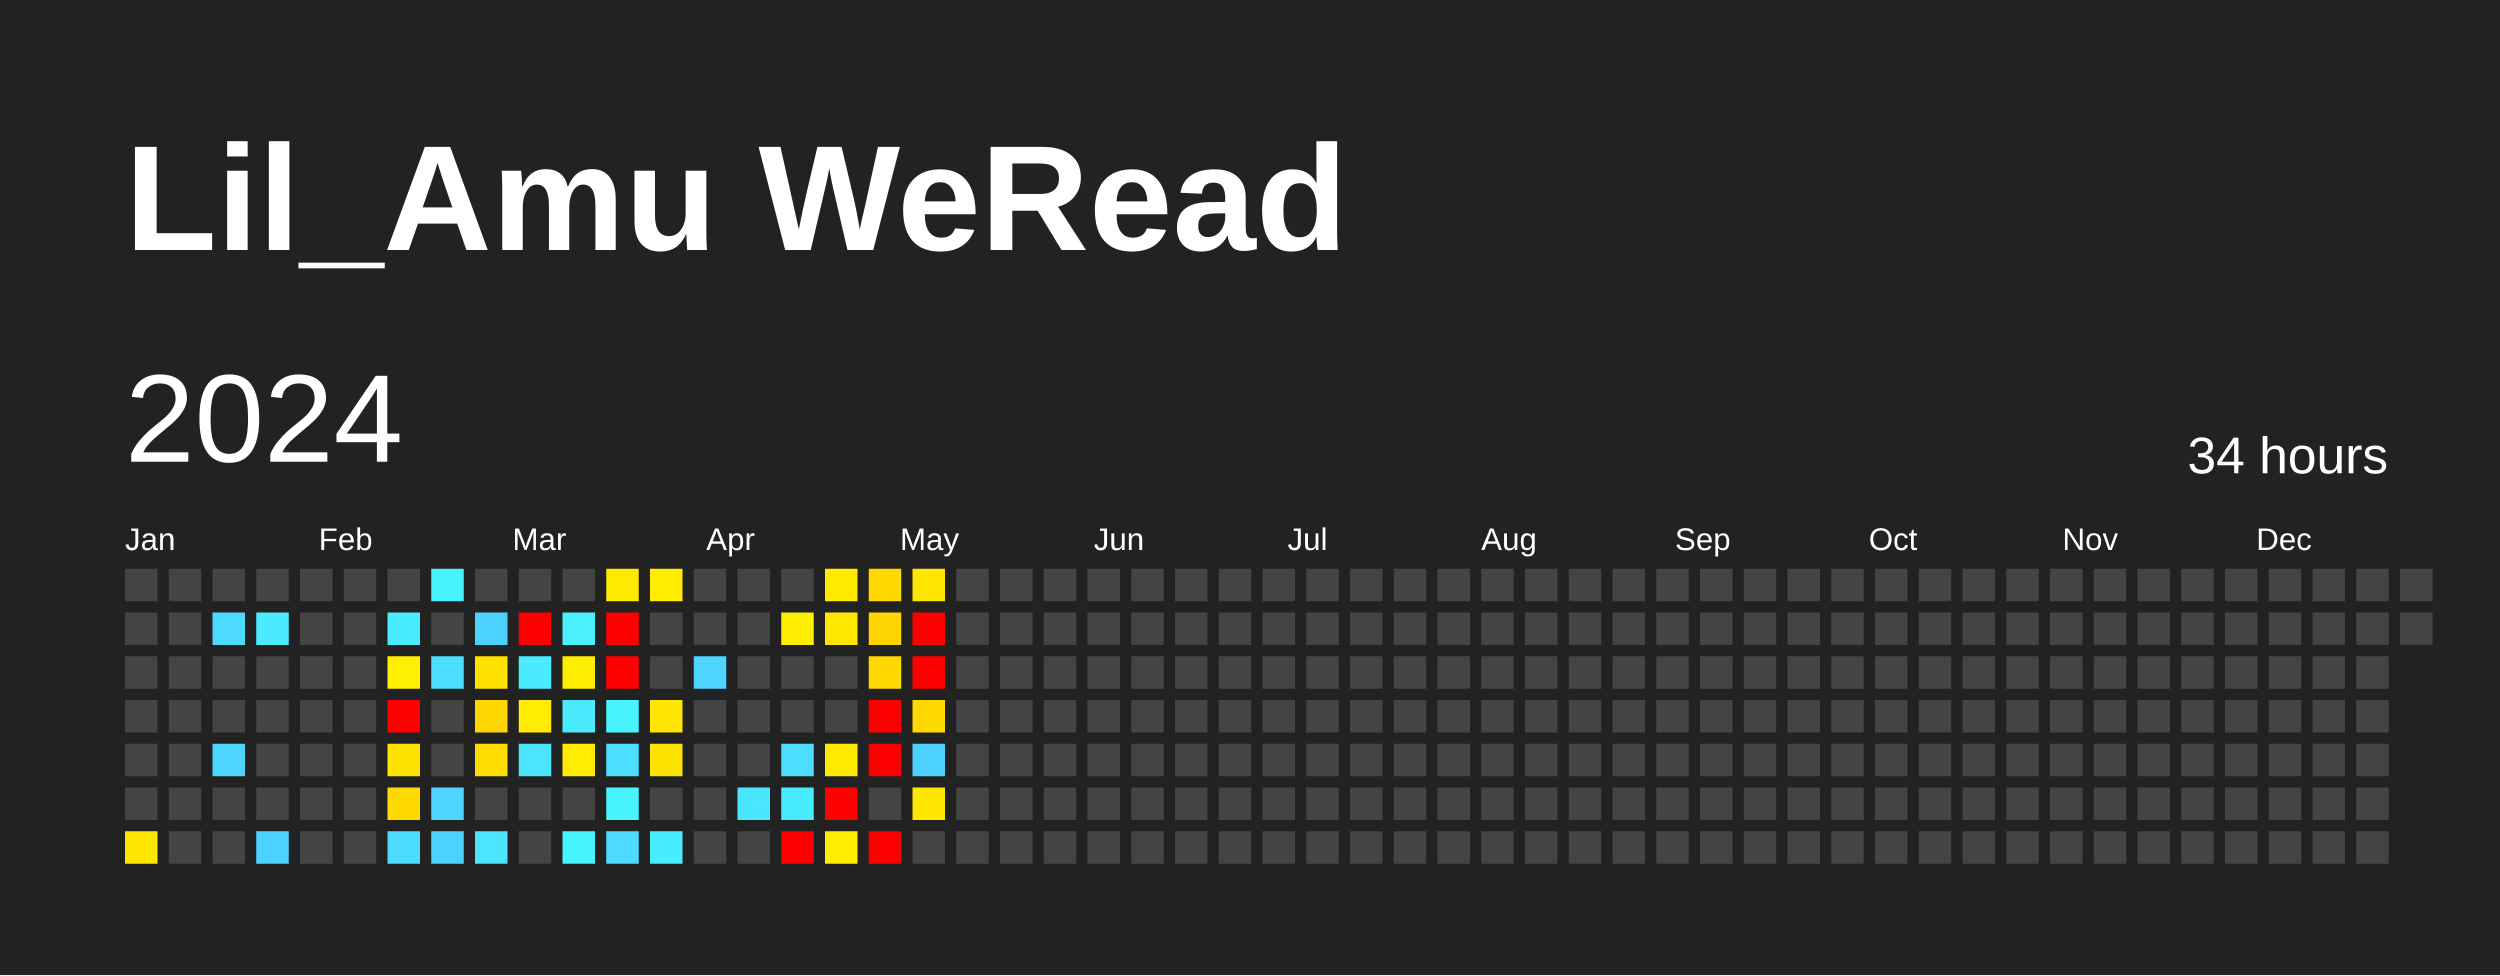
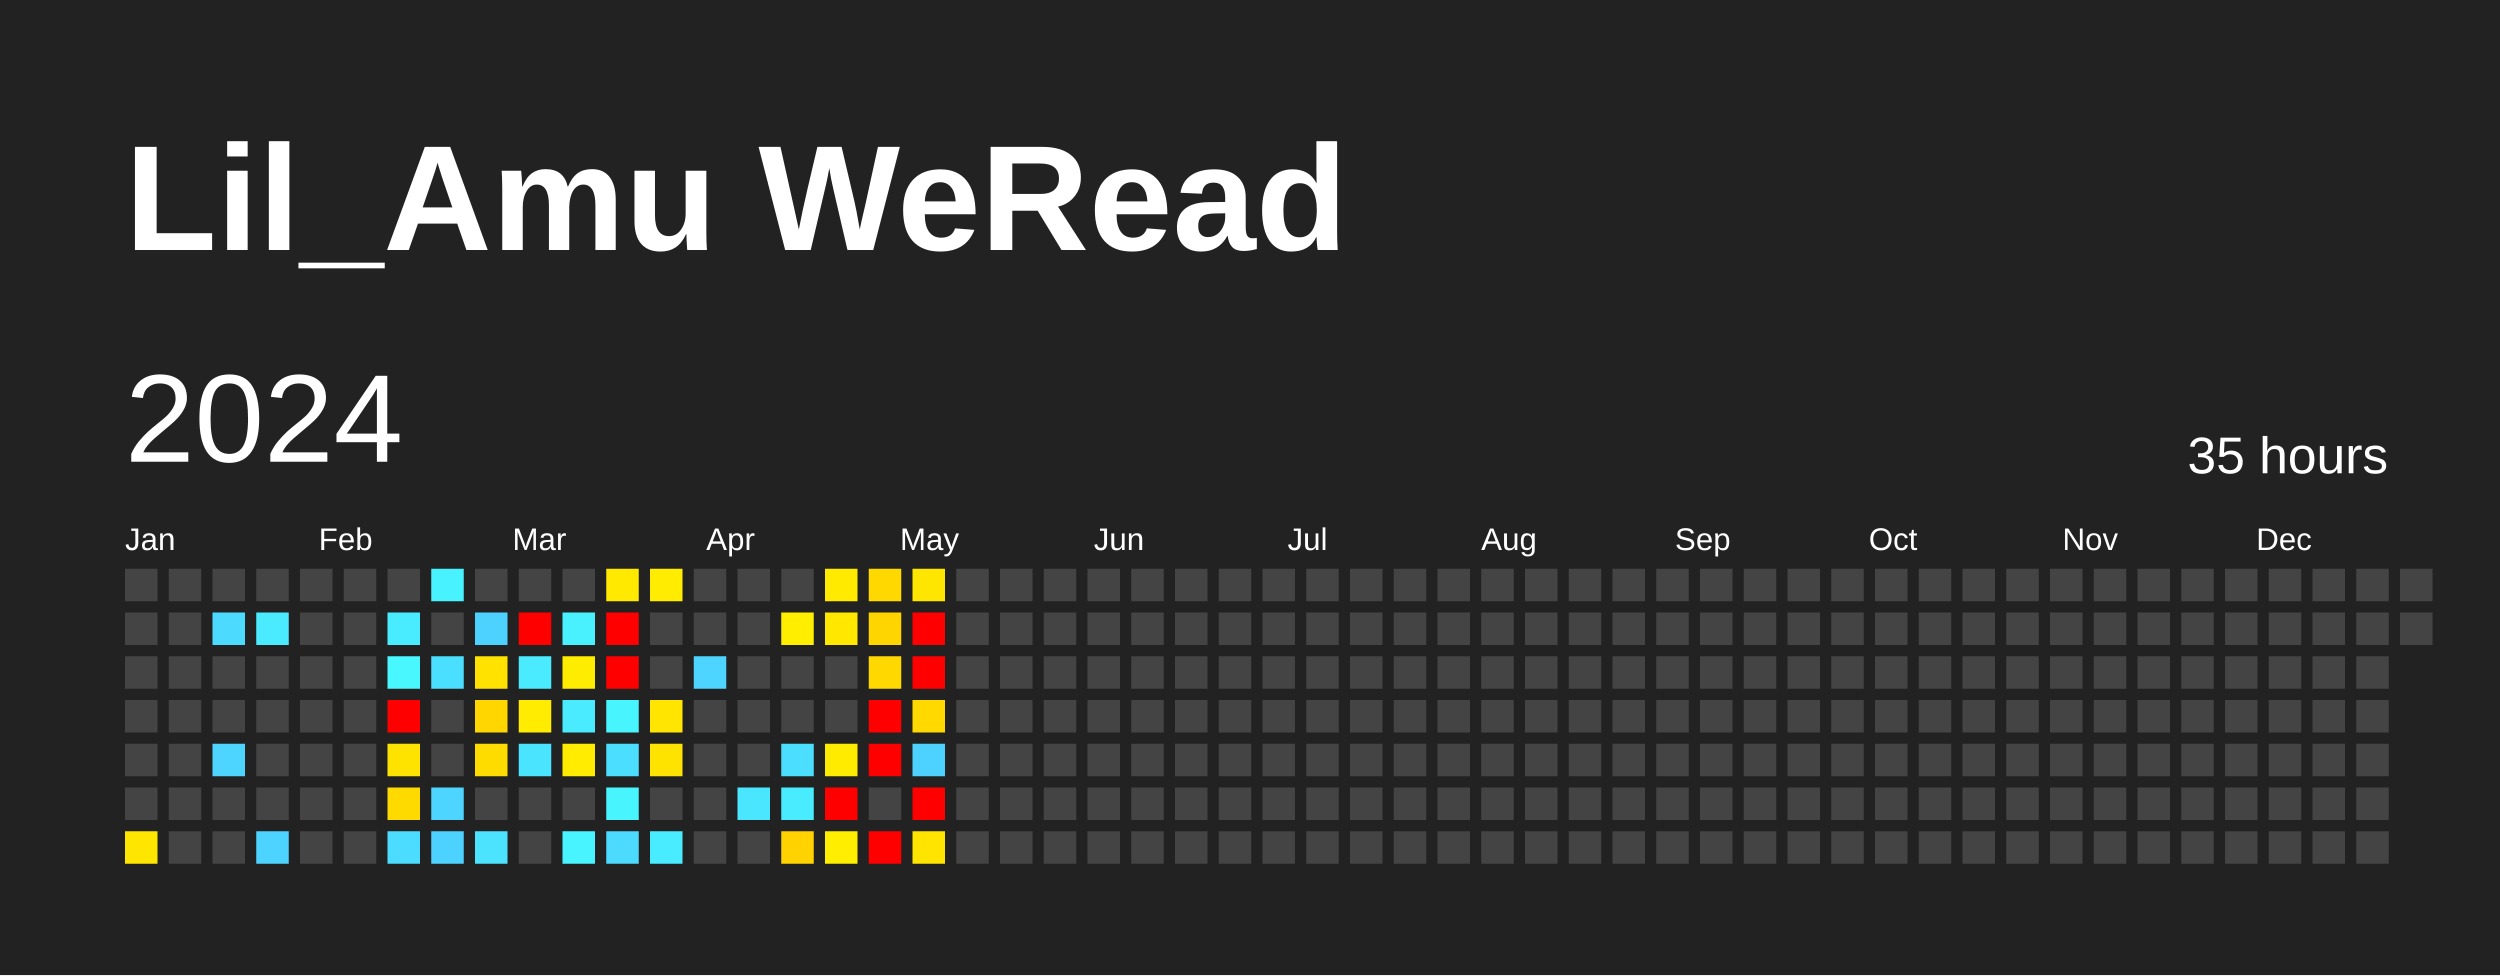
<svg xmlns="http://www.w3.org/2000/svg" baseProfile="full" height="78mm" version="1.1" viewBox="0,0,200,78" width="200mm">
  <defs />
  <rect fill="#222222" height="78" width="200" x="0" y="0" />
  <text fill="#FFFFFF" style="font-size:12px; font-family:Arial; font-weight:bold;" x="10" y="20">Lil_Amu WeRead</text>
  <text dominant-baseline="hanging" fill="#FFFFFF" style="font-size:10.0px; font-family:Arial;" x="10" y="30">2024</text>
-   <text dominant-baseline="hanging" fill="#FFFFFF" style="font-size:4.125px; font-family:Arial;" x="175" y="35">34 hours</text>
+   <text dominant-baseline="hanging" fill="#FFFFFF" style="font-size:4.125px; font-family:Arial;" x="175" y="35">35 hours</text>
  <text fill="#FFFFFF" style="font-size:2.5px; font-family:Arial" x="10.0" y="44">Jan</text>
  <text fill="#FFFFFF" style="font-size:2.5px; font-family:Arial" x="25.5" y="44">Feb</text>
  <text fill="#FFFFFF" style="font-size:2.5px; font-family:Arial" x="41.0" y="44">Mar</text>
  <text fill="#FFFFFF" style="font-size:2.5px; font-family:Arial" x="56.5" y="44">Apr</text>
  <text fill="#FFFFFF" style="font-size:2.5px; font-family:Arial" x="72.0" y="44">May</text>
  <text fill="#FFFFFF" style="font-size:2.5px; font-family:Arial" x="87.5" y="44">Jun</text>
  <text fill="#FFFFFF" style="font-size:2.5px; font-family:Arial" x="103.0" y="44">Jul</text>
  <text fill="#FFFFFF" style="font-size:2.5px; font-family:Arial" x="118.5" y="44">Aug</text>
  <text fill="#FFFFFF" style="font-size:2.5px; font-family:Arial" x="134.0" y="44">Sep</text>
  <text fill="#FFFFFF" style="font-size:2.5px; font-family:Arial" x="149.5" y="44">Oct</text>
  <text fill="#FFFFFF" style="font-size:2.5px; font-family:Arial" x="165.0" y="44">Nov</text>
  <text fill="#FFFFFF" style="font-size:2.5px; font-family:Arial" x="180.5" y="44">Dec</text>
  <rect fill="#444444" height="2.6" width="2.6" x="10.0" y="45.5" />
  <rect fill="#444444" height="2.6" width="2.6" x="10.0" y="49.0" />
  <rect fill="#444444" height="2.6" width="2.6" x="10.0" y="52.5" />
  <rect fill="#444444" height="2.6" width="2.6" x="10.0" y="56.0" />
  <rect fill="#444444" height="2.6" width="2.6" x="10.0" y="59.5" />
  <rect fill="#444444" height="2.6" width="2.6" x="10.0" y="63.0" />
  <rect fill="#ffe600" height="2.6" width="2.6" x="10.0" y="66.5" />
  <rect fill="#444444" height="2.6" width="2.6" x="13.5" y="45.5" />
  <rect fill="#444444" height="2.6" width="2.6" x="13.5" y="49.0" />
  <rect fill="#444444" height="2.6" width="2.6" x="13.5" y="52.5" />
  <rect fill="#444444" height="2.6" width="2.6" x="13.5" y="56.0" />
  <rect fill="#444444" height="2.6" width="2.6" x="13.5" y="59.5" />
  <rect fill="#444444" height="2.6" width="2.6" x="13.5" y="63.0" />
  <rect fill="#444444" height="2.6" width="2.6" x="13.5" y="66.5" />
  <rect fill="#444444" height="2.6" width="2.6" x="17.0" y="45.5" />
  <rect fill="#4cdbff" height="2.6" width="2.6" x="17.0" y="49.0" />
  <rect fill="#444444" height="2.6" width="2.6" x="17.0" y="52.5" />
  <rect fill="#444444" height="2.6" width="2.6" x="17.0" y="56.0" />
  <rect fill="#4dd4ff" height="2.6" width="2.6" x="17.0" y="59.5" />
  <rect fill="#444444" height="2.6" width="2.6" x="17.0" y="63.0" />
  <rect fill="#444444" height="2.6" width="2.6" x="17.0" y="66.5" />
  <rect fill="#444444" height="2.6" width="2.6" x="20.5" y="45.5" />
  <rect fill="#4aebff" height="2.6" width="2.6" x="20.5" y="49.0" />
  <rect fill="#444444" height="2.6" width="2.6" x="20.5" y="52.5" />
  <rect fill="#444444" height="2.6" width="2.6" x="20.5" y="56.0" />
  <rect fill="#444444" height="2.6" width="2.6" x="20.5" y="59.5" />
  <rect fill="#444444" height="2.6" width="2.6" x="20.5" y="63.0" />
  <rect fill="#4dd3ff" height="2.6" width="2.6" x="20.5" y="66.5" />
  <rect fill="#444444" height="2.6" width="2.6" x="24.0" y="45.5" />
  <rect fill="#444444" height="2.6" width="2.6" x="24.0" y="49.0" />
  <rect fill="#444444" height="2.6" width="2.6" x="24.0" y="52.5" />
  <rect fill="#444444" height="2.6" width="2.6" x="24.0" y="56.0" />
  <rect fill="#444444" height="2.6" width="2.6" x="24.0" y="59.5" />
  <rect fill="#444444" height="2.6" width="2.6" x="24.0" y="63.0" />
  <rect fill="#444444" height="2.6" width="2.6" x="24.0" y="66.5" />
  <rect fill="#444444" height="2.6" width="2.6" x="27.5" y="45.5" />
  <rect fill="#444444" height="2.6" width="2.6" x="27.5" y="49.0" />
  <rect fill="#444444" height="2.6" width="2.6" x="27.5" y="52.5" />
  <rect fill="#444444" height="2.6" width="2.6" x="27.5" y="56.0" />
  <rect fill="#444444" height="2.6" width="2.6" x="27.5" y="59.5" />
  <rect fill="#444444" height="2.6" width="2.6" x="27.5" y="63.0" />
  <rect fill="#444444" height="2.6" width="2.6" x="27.5" y="66.5" />
  <rect fill="#444444" height="2.6" width="2.6" x="31.0" y="45.5" />
  <rect fill="#49ecff" height="2.6" width="2.6" x="31.0" y="49.0" />
-   <rect fill="#ffef00" height="2.6" width="2.6" x="31.0" y="52.5" />
+   <rect fill="#48f7ff" height="2.6" width="2.6" x="31.0" y="52.5" />
  <rect fill="red" height="2.6" width="2.6" x="31.0" y="56.0" />
  <rect fill="#ffe300" height="2.6" width="2.6" x="31.0" y="59.5" />
  <rect fill="#ffda00" height="2.6" width="2.6" x="31.0" y="63.0" />
  <rect fill="#4cdcff" height="2.6" width="2.6" x="31.0" y="66.5" />
  <rect fill="#49f2ff" height="2.6" width="2.6" x="34.5" y="45.5" />
  <rect fill="#444444" height="2.6" width="2.6" x="34.5" y="49.0" />
  <rect fill="#4bdfff" height="2.6" width="2.6" x="34.5" y="52.5" />
  <rect fill="#444444" height="2.6" width="2.6" x="34.5" y="56.0" />
  <rect fill="#444444" height="2.6" width="2.6" x="34.5" y="59.5" />
  <rect fill="#4dd5ff" height="2.6" width="2.6" x="34.5" y="63.0" />
  <rect fill="#4dd2ff" height="2.6" width="2.6" x="34.5" y="66.5" />
  <rect fill="#444444" height="2.6" width="2.6" x="38.0" y="45.5" />
  <rect fill="#4dd2ff" height="2.6" width="2.6" x="38.0" y="49.0" />
  <rect fill="#ffe200" height="2.6" width="2.6" x="38.0" y="52.5" />
  <rect fill="#ffd600" height="2.6" width="2.6" x="38.0" y="56.0" />
  <rect fill="#ffdc00" height="2.6" width="2.6" x="38.0" y="59.5" />
  <rect fill="#444444" height="2.6" width="2.6" x="38.0" y="63.0" />
  <rect fill="#4be3ff" height="2.6" width="2.6" x="38.0" y="66.5" />
  <rect fill="#444444" height="2.6" width="2.6" x="41.5" y="45.5" />
  <rect fill="red" height="2.6" width="2.6" x="41.5" y="49.0" />
  <rect fill="#4aebff" height="2.6" width="2.6" x="41.5" y="52.5" />
  <rect fill="#ffec00" height="2.6" width="2.6" x="41.5" y="56.0" />
  <rect fill="#4ae4ff" height="2.6" width="2.6" x="41.5" y="59.5" />
  <rect fill="#444444" height="2.6" width="2.6" x="41.5" y="63.0" />
  <rect fill="#444444" height="2.6" width="2.6" x="41.5" y="66.5" />
  <rect fill="#444444" height="2.6" width="2.6" x="45.0" y="45.5" />
  <rect fill="#49f1ff" height="2.6" width="2.6" x="45.0" y="49.0" />
  <rect fill="#ffed00" height="2.6" width="2.6" x="45.0" y="52.5" />
  <rect fill="#4aeaff" height="2.6" width="2.6" x="45.0" y="56.0" />
  <rect fill="#ffec00" height="2.6" width="2.6" x="45.0" y="59.5" />
  <rect fill="#444444" height="2.6" width="2.6" x="45.0" y="63.0" />
  <rect fill="#48f4ff" height="2.6" width="2.6" x="45.0" y="66.5" />
  <rect fill="#ffe900" height="2.6" width="2.6" x="48.5" y="45.5" />
  <rect fill="red" height="2.6" width="2.6" x="48.5" y="49.0" />
  <rect fill="red" height="2.6" width="2.6" x="48.5" y="52.5" />
  <rect fill="#48f5ff" height="2.6" width="2.6" x="48.5" y="56.0" />
  <rect fill="#4bdeff" height="2.6" width="2.6" x="48.5" y="59.5" />
  <rect fill="#48f5ff" height="2.6" width="2.6" x="48.5" y="63.0" />
  <rect fill="#4cdaff" height="2.6" width="2.6" x="48.5" y="66.5" />
  <rect fill="#ffec00" height="2.6" width="2.6" x="52.0" y="45.5" />
  <rect fill="#444444" height="2.6" width="2.6" x="52.0" y="49.0" />
  <rect fill="#444444" height="2.6" width="2.6" x="52.0" y="52.5" />
  <rect fill="#ffe500" height="2.6" width="2.6" x="52.0" y="56.0" />
  <rect fill="#ffe300" height="2.6" width="2.6" x="52.0" y="59.5" />
  <rect fill="#444444" height="2.6" width="2.6" x="52.0" y="63.0" />
  <rect fill="#49ecff" height="2.6" width="2.6" x="52.0" y="66.5" />
  <rect fill="#444444" height="2.6" width="2.6" x="55.5" y="45.5" />
  <rect fill="#444444" height="2.6" width="2.6" x="55.5" y="49.0" />
  <rect fill="#4dd4ff" height="2.6" width="2.6" x="55.5" y="52.5" />
  <rect fill="#444444" height="2.6" width="2.6" x="55.5" y="56.0" />
  <rect fill="#444444" height="2.6" width="2.6" x="55.5" y="59.5" />
  <rect fill="#444444" height="2.6" width="2.6" x="55.5" y="63.0" />
  <rect fill="#444444" height="2.6" width="2.6" x="55.5" y="66.5" />
  <rect fill="#444444" height="2.6" width="2.6" x="59.0" y="45.5" />
  <rect fill="#444444" height="2.6" width="2.6" x="59.0" y="49.0" />
  <rect fill="#444444" height="2.6" width="2.6" x="59.0" y="52.5" />
  <rect fill="#444444" height="2.6" width="2.6" x="59.0" y="56.0" />
  <rect fill="#444444" height="2.6" width="2.6" x="59.0" y="59.5" />
  <rect fill="#4ae5ff" height="2.6" width="2.6" x="59.0" y="63.0" />
  <rect fill="#444444" height="2.6" width="2.6" x="59.0" y="66.5" />
  <rect fill="#444444" height="2.6" width="2.6" x="62.5" y="45.5" />
  <rect fill="#ffee00" height="2.6" width="2.6" x="62.5" y="49.0" />
  <rect fill="#444444" height="2.6" width="2.6" x="62.5" y="52.5" />
  <rect fill="#444444" height="2.6" width="2.6" x="62.5" y="56.0" />
  <rect fill="#4bdeff" height="2.6" width="2.6" x="62.5" y="59.5" />
  <rect fill="#49ecff" height="2.6" width="2.6" x="62.5" y="63.0" />
-   <rect fill="red" height="2.6" width="2.6" x="62.5" y="66.5" />
+   <rect fill="#ffd200" height="2.6" width="2.6" x="62.5" y="66.5" />
  <rect fill="#ffea00" height="2.6" width="2.6" x="66.0" y="45.5" />
  <rect fill="#ffe700" height="2.6" width="2.6" x="66.0" y="49.0" />
  <rect fill="#444444" height="2.6" width="2.6" x="66.0" y="52.5" />
  <rect fill="#444444" height="2.6" width="2.6" x="66.0" y="56.0" />
  <rect fill="#ffeb00" height="2.6" width="2.6" x="66.0" y="59.5" />
  <rect fill="red" height="2.6" width="2.6" x="66.0" y="63.0" />
  <rect fill="#ffee00" height="2.6" width="2.6" x="66.0" y="66.5" />
  <rect fill="#ffd800" height="2.6" width="2.6" x="69.5" y="45.5" />
  <rect fill="#ffd500" height="2.6" width="2.6" x="69.5" y="49.0" />
  <rect fill="#ffd800" height="2.6" width="2.6" x="69.5" y="52.5" />
  <rect fill="red" height="2.6" width="2.6" x="69.5" y="56.0" />
  <rect fill="red" height="2.6" width="2.6" x="69.5" y="59.5" />
  <rect fill="#444444" height="2.6" width="2.6" x="69.5" y="63.0" />
  <rect fill="red" height="2.6" width="2.6" x="69.5" y="66.5" />
  <rect fill="#ffe600" height="2.6" width="2.6" x="73.0" y="45.5" />
  <rect fill="red" height="2.6" width="2.6" x="73.0" y="49.0" />
  <rect fill="red" height="2.6" width="2.6" x="73.0" y="52.5" />
  <rect fill="#ffd900" height="2.6" width="2.6" x="73.0" y="56.0" />
  <rect fill="#4dd2ff" height="2.6" width="2.6" x="73.0" y="59.5" />
-   <rect fill="#ffe600" height="2.6" width="2.6" x="73.0" y="63.0" />
-   <rect fill="#444444" height="2.6" width="2.6" x="73.0" y="66.5" />
+   <rect fill="red" height="2.6" width="2.6" x="73.0" y="63.0" />
+   <rect fill="#ffe400" height="2.6" width="2.6" x="73.0" y="66.5" />
  <rect fill="#444444" height="2.6" width="2.6" x="76.5" y="45.5" />
  <rect fill="#444444" height="2.6" width="2.6" x="76.5" y="49.0" />
  <rect fill="#444444" height="2.6" width="2.6" x="76.5" y="52.5" />
  <rect fill="#444444" height="2.6" width="2.6" x="76.5" y="56.0" />
  <rect fill="#444444" height="2.6" width="2.6" x="76.5" y="59.5" />
  <rect fill="#444444" height="2.6" width="2.6" x="76.5" y="63.0" />
  <rect fill="#444444" height="2.6" width="2.6" x="76.5" y="66.5" />
  <rect fill="#444444" height="2.6" width="2.6" x="80.0" y="45.5" />
  <rect fill="#444444" height="2.6" width="2.6" x="80.0" y="49.0" />
  <rect fill="#444444" height="2.6" width="2.6" x="80.0" y="52.5" />
  <rect fill="#444444" height="2.6" width="2.6" x="80.0" y="56.0" />
  <rect fill="#444444" height="2.6" width="2.6" x="80.0" y="59.5" />
  <rect fill="#444444" height="2.6" width="2.6" x="80.0" y="63.0" />
  <rect fill="#444444" height="2.6" width="2.6" x="80.0" y="66.5" />
  <rect fill="#444444" height="2.6" width="2.6" x="83.5" y="45.5" />
  <rect fill="#444444" height="2.6" width="2.6" x="83.5" y="49.0" />
  <rect fill="#444444" height="2.6" width="2.6" x="83.5" y="52.5" />
  <rect fill="#444444" height="2.6" width="2.6" x="83.5" y="56.0" />
  <rect fill="#444444" height="2.6" width="2.6" x="83.5" y="59.5" />
  <rect fill="#444444" height="2.6" width="2.6" x="83.5" y="63.0" />
  <rect fill="#444444" height="2.6" width="2.6" x="83.5" y="66.5" />
  <rect fill="#444444" height="2.6" width="2.6" x="87.0" y="45.5" />
  <rect fill="#444444" height="2.6" width="2.6" x="87.0" y="49.0" />
  <rect fill="#444444" height="2.6" width="2.6" x="87.0" y="52.5" />
  <rect fill="#444444" height="2.6" width="2.6" x="87.0" y="56.0" />
  <rect fill="#444444" height="2.6" width="2.6" x="87.0" y="59.5" />
  <rect fill="#444444" height="2.6" width="2.6" x="87.0" y="63.0" />
  <rect fill="#444444" height="2.6" width="2.6" x="87.0" y="66.5" />
  <rect fill="#444444" height="2.6" width="2.6" x="90.5" y="45.5" />
  <rect fill="#444444" height="2.6" width="2.6" x="90.5" y="49.0" />
  <rect fill="#444444" height="2.6" width="2.6" x="90.5" y="52.5" />
  <rect fill="#444444" height="2.6" width="2.6" x="90.5" y="56.0" />
  <rect fill="#444444" height="2.6" width="2.6" x="90.5" y="59.5" />
  <rect fill="#444444" height="2.6" width="2.6" x="90.5" y="63.0" />
  <rect fill="#444444" height="2.6" width="2.6" x="90.5" y="66.5" />
  <rect fill="#444444" height="2.6" width="2.6" x="94.0" y="45.5" />
  <rect fill="#444444" height="2.6" width="2.6" x="94.0" y="49.0" />
  <rect fill="#444444" height="2.6" width="2.6" x="94.0" y="52.5" />
  <rect fill="#444444" height="2.6" width="2.6" x="94.0" y="56.0" />
  <rect fill="#444444" height="2.6" width="2.6" x="94.0" y="59.5" />
  <rect fill="#444444" height="2.6" width="2.6" x="94.0" y="63.0" />
  <rect fill="#444444" height="2.6" width="2.6" x="94.0" y="66.5" />
  <rect fill="#444444" height="2.6" width="2.6" x="97.5" y="45.5" />
  <rect fill="#444444" height="2.6" width="2.6" x="97.5" y="49.0" />
  <rect fill="#444444" height="2.6" width="2.6" x="97.5" y="52.5" />
  <rect fill="#444444" height="2.6" width="2.6" x="97.5" y="56.0" />
  <rect fill="#444444" height="2.6" width="2.6" x="97.5" y="59.5" />
  <rect fill="#444444" height="2.6" width="2.6" x="97.5" y="63.0" />
  <rect fill="#444444" height="2.6" width="2.6" x="97.5" y="66.5" />
  <rect fill="#444444" height="2.6" width="2.6" x="101.0" y="45.5" />
  <rect fill="#444444" height="2.6" width="2.6" x="101.0" y="49.0" />
  <rect fill="#444444" height="2.6" width="2.6" x="101.0" y="52.5" />
  <rect fill="#444444" height="2.6" width="2.6" x="101.0" y="56.0" />
  <rect fill="#444444" height="2.6" width="2.6" x="101.0" y="59.5" />
  <rect fill="#444444" height="2.6" width="2.6" x="101.0" y="63.0" />
  <rect fill="#444444" height="2.6" width="2.6" x="101.0" y="66.5" />
  <rect fill="#444444" height="2.6" width="2.6" x="104.5" y="45.5" />
  <rect fill="#444444" height="2.6" width="2.6" x="104.5" y="49.0" />
  <rect fill="#444444" height="2.6" width="2.6" x="104.5" y="52.5" />
  <rect fill="#444444" height="2.6" width="2.6" x="104.5" y="56.0" />
  <rect fill="#444444" height="2.6" width="2.6" x="104.5" y="59.5" />
  <rect fill="#444444" height="2.6" width="2.6" x="104.5" y="63.0" />
  <rect fill="#444444" height="2.6" width="2.6" x="104.5" y="66.5" />
  <rect fill="#444444" height="2.6" width="2.6" x="108.0" y="45.5" />
  <rect fill="#444444" height="2.6" width="2.6" x="108.0" y="49.0" />
  <rect fill="#444444" height="2.6" width="2.6" x="108.0" y="52.5" />
  <rect fill="#444444" height="2.6" width="2.6" x="108.0" y="56.0" />
  <rect fill="#444444" height="2.6" width="2.6" x="108.0" y="59.5" />
  <rect fill="#444444" height="2.6" width="2.6" x="108.0" y="63.0" />
  <rect fill="#444444" height="2.6" width="2.6" x="108.0" y="66.5" />
  <rect fill="#444444" height="2.6" width="2.6" x="111.5" y="45.5" />
  <rect fill="#444444" height="2.6" width="2.6" x="111.5" y="49.0" />
  <rect fill="#444444" height="2.6" width="2.6" x="111.5" y="52.5" />
  <rect fill="#444444" height="2.6" width="2.6" x="111.5" y="56.0" />
  <rect fill="#444444" height="2.6" width="2.6" x="111.5" y="59.5" />
  <rect fill="#444444" height="2.6" width="2.6" x="111.5" y="63.0" />
  <rect fill="#444444" height="2.6" width="2.6" x="111.5" y="66.5" />
  <rect fill="#444444" height="2.6" width="2.6" x="115.0" y="45.5" />
  <rect fill="#444444" height="2.6" width="2.6" x="115.0" y="49.0" />
  <rect fill="#444444" height="2.6" width="2.6" x="115.0" y="52.5" />
  <rect fill="#444444" height="2.6" width="2.6" x="115.0" y="56.0" />
  <rect fill="#444444" height="2.6" width="2.6" x="115.0" y="59.5" />
  <rect fill="#444444" height="2.6" width="2.6" x="115.0" y="63.0" />
  <rect fill="#444444" height="2.6" width="2.6" x="115.0" y="66.5" />
  <rect fill="#444444" height="2.6" width="2.6" x="118.5" y="45.5" />
  <rect fill="#444444" height="2.6" width="2.6" x="118.5" y="49.0" />
  <rect fill="#444444" height="2.6" width="2.6" x="118.5" y="52.5" />
  <rect fill="#444444" height="2.6" width="2.6" x="118.5" y="56.0" />
  <rect fill="#444444" height="2.6" width="2.6" x="118.5" y="59.5" />
  <rect fill="#444444" height="2.6" width="2.6" x="118.5" y="63.0" />
  <rect fill="#444444" height="2.6" width="2.6" x="118.5" y="66.5" />
  <rect fill="#444444" height="2.6" width="2.6" x="122.0" y="45.5" />
  <rect fill="#444444" height="2.6" width="2.6" x="122.0" y="49.0" />
  <rect fill="#444444" height="2.6" width="2.6" x="122.0" y="52.5" />
  <rect fill="#444444" height="2.6" width="2.6" x="122.0" y="56.0" />
  <rect fill="#444444" height="2.6" width="2.6" x="122.0" y="59.5" />
  <rect fill="#444444" height="2.6" width="2.6" x="122.0" y="63.0" />
  <rect fill="#444444" height="2.6" width="2.6" x="122.0" y="66.5" />
  <rect fill="#444444" height="2.6" width="2.6" x="125.5" y="45.5" />
  <rect fill="#444444" height="2.6" width="2.6" x="125.5" y="49.0" />
  <rect fill="#444444" height="2.6" width="2.6" x="125.5" y="52.5" />
  <rect fill="#444444" height="2.6" width="2.6" x="125.5" y="56.0" />
  <rect fill="#444444" height="2.6" width="2.6" x="125.5" y="59.5" />
  <rect fill="#444444" height="2.6" width="2.6" x="125.5" y="63.0" />
  <rect fill="#444444" height="2.6" width="2.6" x="125.5" y="66.5" />
  <rect fill="#444444" height="2.6" width="2.6" x="129.0" y="45.5" />
  <rect fill="#444444" height="2.6" width="2.6" x="129.0" y="49.0" />
  <rect fill="#444444" height="2.6" width="2.6" x="129.0" y="52.5" />
  <rect fill="#444444" height="2.6" width="2.6" x="129.0" y="56.0" />
  <rect fill="#444444" height="2.6" width="2.6" x="129.0" y="59.5" />
  <rect fill="#444444" height="2.6" width="2.6" x="129.0" y="63.0" />
  <rect fill="#444444" height="2.6" width="2.6" x="129.0" y="66.5" />
  <rect fill="#444444" height="2.6" width="2.6" x="132.5" y="45.5" />
  <rect fill="#444444" height="2.6" width="2.6" x="132.5" y="49.0" />
  <rect fill="#444444" height="2.6" width="2.6" x="132.5" y="52.5" />
  <rect fill="#444444" height="2.6" width="2.6" x="132.5" y="56.0" />
  <rect fill="#444444" height="2.6" width="2.6" x="132.5" y="59.5" />
  <rect fill="#444444" height="2.6" width="2.6" x="132.5" y="63.0" />
  <rect fill="#444444" height="2.6" width="2.6" x="132.5" y="66.5" />
  <rect fill="#444444" height="2.6" width="2.6" x="136.0" y="45.5" />
  <rect fill="#444444" height="2.6" width="2.6" x="136.0" y="49.0" />
  <rect fill="#444444" height="2.6" width="2.6" x="136.0" y="52.5" />
  <rect fill="#444444" height="2.6" width="2.6" x="136.0" y="56.0" />
  <rect fill="#444444" height="2.6" width="2.6" x="136.0" y="59.5" />
  <rect fill="#444444" height="2.6" width="2.6" x="136.0" y="63.0" />
  <rect fill="#444444" height="2.6" width="2.6" x="136.0" y="66.5" />
  <rect fill="#444444" height="2.6" width="2.6" x="139.5" y="45.5" />
  <rect fill="#444444" height="2.6" width="2.6" x="139.5" y="49.0" />
  <rect fill="#444444" height="2.6" width="2.6" x="139.5" y="52.5" />
  <rect fill="#444444" height="2.6" width="2.6" x="139.5" y="56.0" />
  <rect fill="#444444" height="2.6" width="2.6" x="139.5" y="59.5" />
  <rect fill="#444444" height="2.6" width="2.6" x="139.5" y="63.0" />
  <rect fill="#444444" height="2.6" width="2.6" x="139.5" y="66.5" />
  <rect fill="#444444" height="2.6" width="2.6" x="143.0" y="45.5" />
  <rect fill="#444444" height="2.6" width="2.6" x="143.0" y="49.0" />
  <rect fill="#444444" height="2.6" width="2.6" x="143.0" y="52.5" />
  <rect fill="#444444" height="2.6" width="2.6" x="143.0" y="56.0" />
  <rect fill="#444444" height="2.6" width="2.6" x="143.0" y="59.5" />
  <rect fill="#444444" height="2.6" width="2.6" x="143.0" y="63.0" />
  <rect fill="#444444" height="2.6" width="2.6" x="143.0" y="66.5" />
  <rect fill="#444444" height="2.6" width="2.6" x="146.5" y="45.5" />
  <rect fill="#444444" height="2.6" width="2.6" x="146.5" y="49.0" />
  <rect fill="#444444" height="2.6" width="2.6" x="146.5" y="52.5" />
  <rect fill="#444444" height="2.6" width="2.6" x="146.5" y="56.0" />
  <rect fill="#444444" height="2.6" width="2.6" x="146.5" y="59.5" />
  <rect fill="#444444" height="2.6" width="2.6" x="146.5" y="63.0" />
  <rect fill="#444444" height="2.6" width="2.6" x="146.5" y="66.5" />
  <rect fill="#444444" height="2.6" width="2.6" x="150.0" y="45.5" />
  <rect fill="#444444" height="2.6" width="2.6" x="150.0" y="49.0" />
  <rect fill="#444444" height="2.6" width="2.6" x="150.0" y="52.5" />
  <rect fill="#444444" height="2.6" width="2.6" x="150.0" y="56.0" />
  <rect fill="#444444" height="2.6" width="2.6" x="150.0" y="59.5" />
  <rect fill="#444444" height="2.6" width="2.6" x="150.0" y="63.0" />
  <rect fill="#444444" height="2.6" width="2.6" x="150.0" y="66.5" />
  <rect fill="#444444" height="2.6" width="2.6" x="153.5" y="45.5" />
  <rect fill="#444444" height="2.6" width="2.6" x="153.5" y="49.0" />
  <rect fill="#444444" height="2.6" width="2.6" x="153.5" y="52.5" />
  <rect fill="#444444" height="2.6" width="2.6" x="153.5" y="56.0" />
  <rect fill="#444444" height="2.6" width="2.6" x="153.5" y="59.5" />
  <rect fill="#444444" height="2.6" width="2.6" x="153.5" y="63.0" />
  <rect fill="#444444" height="2.6" width="2.6" x="153.5" y="66.5" />
  <rect fill="#444444" height="2.6" width="2.6" x="157.0" y="45.5" />
  <rect fill="#444444" height="2.6" width="2.6" x="157.0" y="49.0" />
  <rect fill="#444444" height="2.6" width="2.6" x="157.0" y="52.5" />
  <rect fill="#444444" height="2.6" width="2.6" x="157.0" y="56.0" />
  <rect fill="#444444" height="2.6" width="2.6" x="157.0" y="59.5" />
  <rect fill="#444444" height="2.6" width="2.6" x="157.0" y="63.0" />
  <rect fill="#444444" height="2.6" width="2.6" x="157.0" y="66.5" />
  <rect fill="#444444" height="2.6" width="2.6" x="160.5" y="45.5" />
  <rect fill="#444444" height="2.6" width="2.6" x="160.5" y="49.0" />
  <rect fill="#444444" height="2.6" width="2.6" x="160.5" y="52.5" />
  <rect fill="#444444" height="2.6" width="2.6" x="160.5" y="56.0" />
  <rect fill="#444444" height="2.6" width="2.6" x="160.5" y="59.5" />
  <rect fill="#444444" height="2.6" width="2.6" x="160.5" y="63.0" />
  <rect fill="#444444" height="2.6" width="2.6" x="160.5" y="66.5" />
  <rect fill="#444444" height="2.6" width="2.6" x="164.0" y="45.5" />
  <rect fill="#444444" height="2.6" width="2.6" x="164.0" y="49.0" />
  <rect fill="#444444" height="2.6" width="2.6" x="164.0" y="52.5" />
  <rect fill="#444444" height="2.6" width="2.6" x="164.0" y="56.0" />
  <rect fill="#444444" height="2.6" width="2.6" x="164.0" y="59.5" />
  <rect fill="#444444" height="2.6" width="2.6" x="164.0" y="63.0" />
  <rect fill="#444444" height="2.6" width="2.6" x="164.0" y="66.5" />
  <rect fill="#444444" height="2.6" width="2.6" x="167.5" y="45.5" />
  <rect fill="#444444" height="2.6" width="2.6" x="167.5" y="49.0" />
  <rect fill="#444444" height="2.6" width="2.6" x="167.5" y="52.5" />
  <rect fill="#444444" height="2.6" width="2.6" x="167.5" y="56.0" />
  <rect fill="#444444" height="2.6" width="2.6" x="167.5" y="59.5" />
  <rect fill="#444444" height="2.6" width="2.6" x="167.5" y="63.0" />
  <rect fill="#444444" height="2.6" width="2.6" x="167.5" y="66.5" />
  <rect fill="#444444" height="2.6" width="2.6" x="171.0" y="45.5" />
  <rect fill="#444444" height="2.6" width="2.6" x="171.0" y="49.0" />
  <rect fill="#444444" height="2.6" width="2.6" x="171.0" y="52.5" />
  <rect fill="#444444" height="2.6" width="2.6" x="171.0" y="56.0" />
  <rect fill="#444444" height="2.6" width="2.6" x="171.0" y="59.5" />
  <rect fill="#444444" height="2.6" width="2.6" x="171.0" y="63.0" />
  <rect fill="#444444" height="2.6" width="2.6" x="171.0" y="66.5" />
  <rect fill="#444444" height="2.6" width="2.6" x="174.5" y="45.5" />
  <rect fill="#444444" height="2.6" width="2.6" x="174.5" y="49.0" />
  <rect fill="#444444" height="2.6" width="2.6" x="174.5" y="52.5" />
  <rect fill="#444444" height="2.6" width="2.6" x="174.5" y="56.0" />
  <rect fill="#444444" height="2.6" width="2.6" x="174.5" y="59.5" />
  <rect fill="#444444" height="2.6" width="2.6" x="174.5" y="63.0" />
  <rect fill="#444444" height="2.6" width="2.6" x="174.5" y="66.5" />
  <rect fill="#444444" height="2.6" width="2.6" x="178.0" y="45.5" />
  <rect fill="#444444" height="2.6" width="2.6" x="178.0" y="49.0" />
  <rect fill="#444444" height="2.6" width="2.6" x="178.0" y="52.5" />
  <rect fill="#444444" height="2.6" width="2.6" x="178.0" y="56.0" />
  <rect fill="#444444" height="2.6" width="2.6" x="178.0" y="59.5" />
  <rect fill="#444444" height="2.6" width="2.6" x="178.0" y="63.0" />
  <rect fill="#444444" height="2.6" width="2.6" x="178.0" y="66.5" />
  <rect fill="#444444" height="2.6" width="2.6" x="181.5" y="45.5" />
  <rect fill="#444444" height="2.6" width="2.6" x="181.5" y="49.0" />
  <rect fill="#444444" height="2.6" width="2.6" x="181.5" y="52.5" />
  <rect fill="#444444" height="2.6" width="2.6" x="181.5" y="56.0" />
  <rect fill="#444444" height="2.6" width="2.6" x="181.5" y="59.5" />
  <rect fill="#444444" height="2.6" width="2.6" x="181.5" y="63.0" />
  <rect fill="#444444" height="2.6" width="2.6" x="181.5" y="66.5" />
  <rect fill="#444444" height="2.6" width="2.6" x="185.0" y="45.5" />
  <rect fill="#444444" height="2.6" width="2.6" x="185.0" y="49.0" />
  <rect fill="#444444" height="2.6" width="2.6" x="185.0" y="52.5" />
  <rect fill="#444444" height="2.6" width="2.6" x="185.0" y="56.0" />
  <rect fill="#444444" height="2.6" width="2.6" x="185.0" y="59.5" />
  <rect fill="#444444" height="2.6" width="2.6" x="185.0" y="63.0" />
  <rect fill="#444444" height="2.6" width="2.6" x="185.0" y="66.5" />
  <rect fill="#444444" height="2.6" width="2.6" x="188.5" y="45.5" />
  <rect fill="#444444" height="2.6" width="2.6" x="188.5" y="49.0" />
  <rect fill="#444444" height="2.6" width="2.6" x="188.5" y="52.5" />
  <rect fill="#444444" height="2.6" width="2.6" x="188.5" y="56.0" />
  <rect fill="#444444" height="2.6" width="2.6" x="188.5" y="59.5" />
  <rect fill="#444444" height="2.6" width="2.6" x="188.5" y="63.0" />
  <rect fill="#444444" height="2.6" width="2.6" x="188.5" y="66.5" />
  <rect fill="#444444" height="2.6" width="2.6" x="192.0" y="45.5" />
  <rect fill="#444444" height="2.6" width="2.6" x="192.0" y="49.0" />
</svg>
